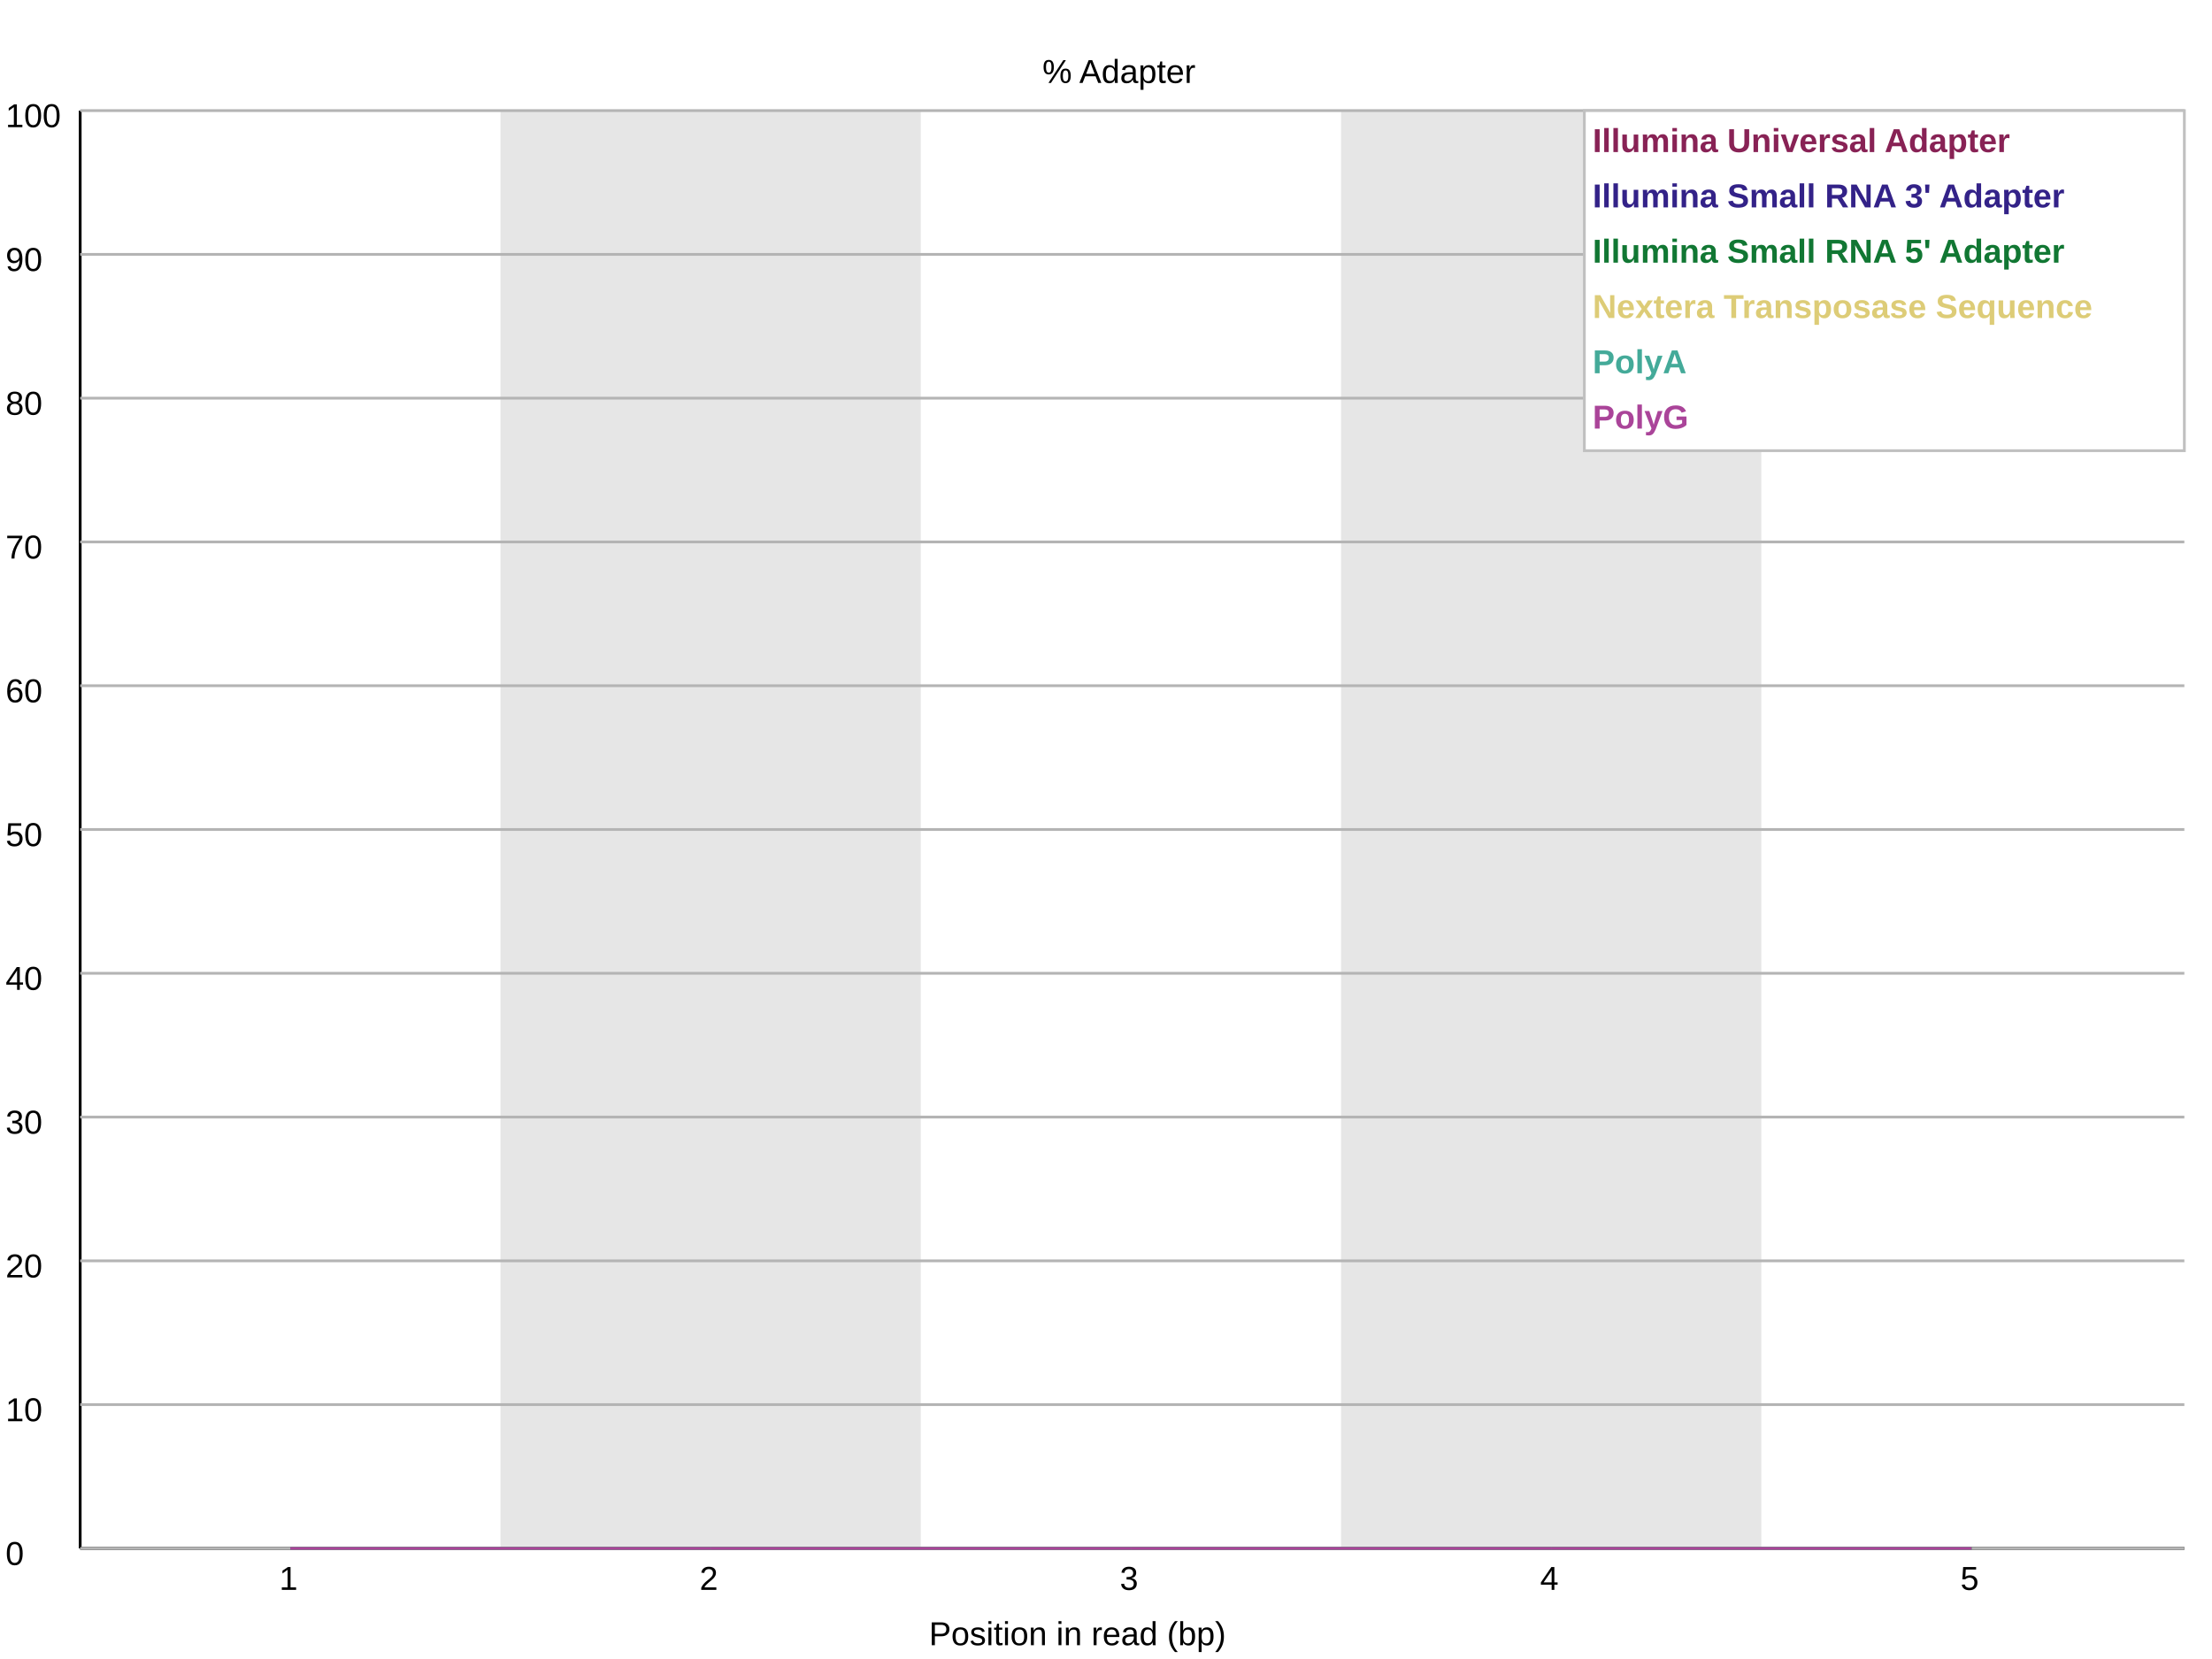
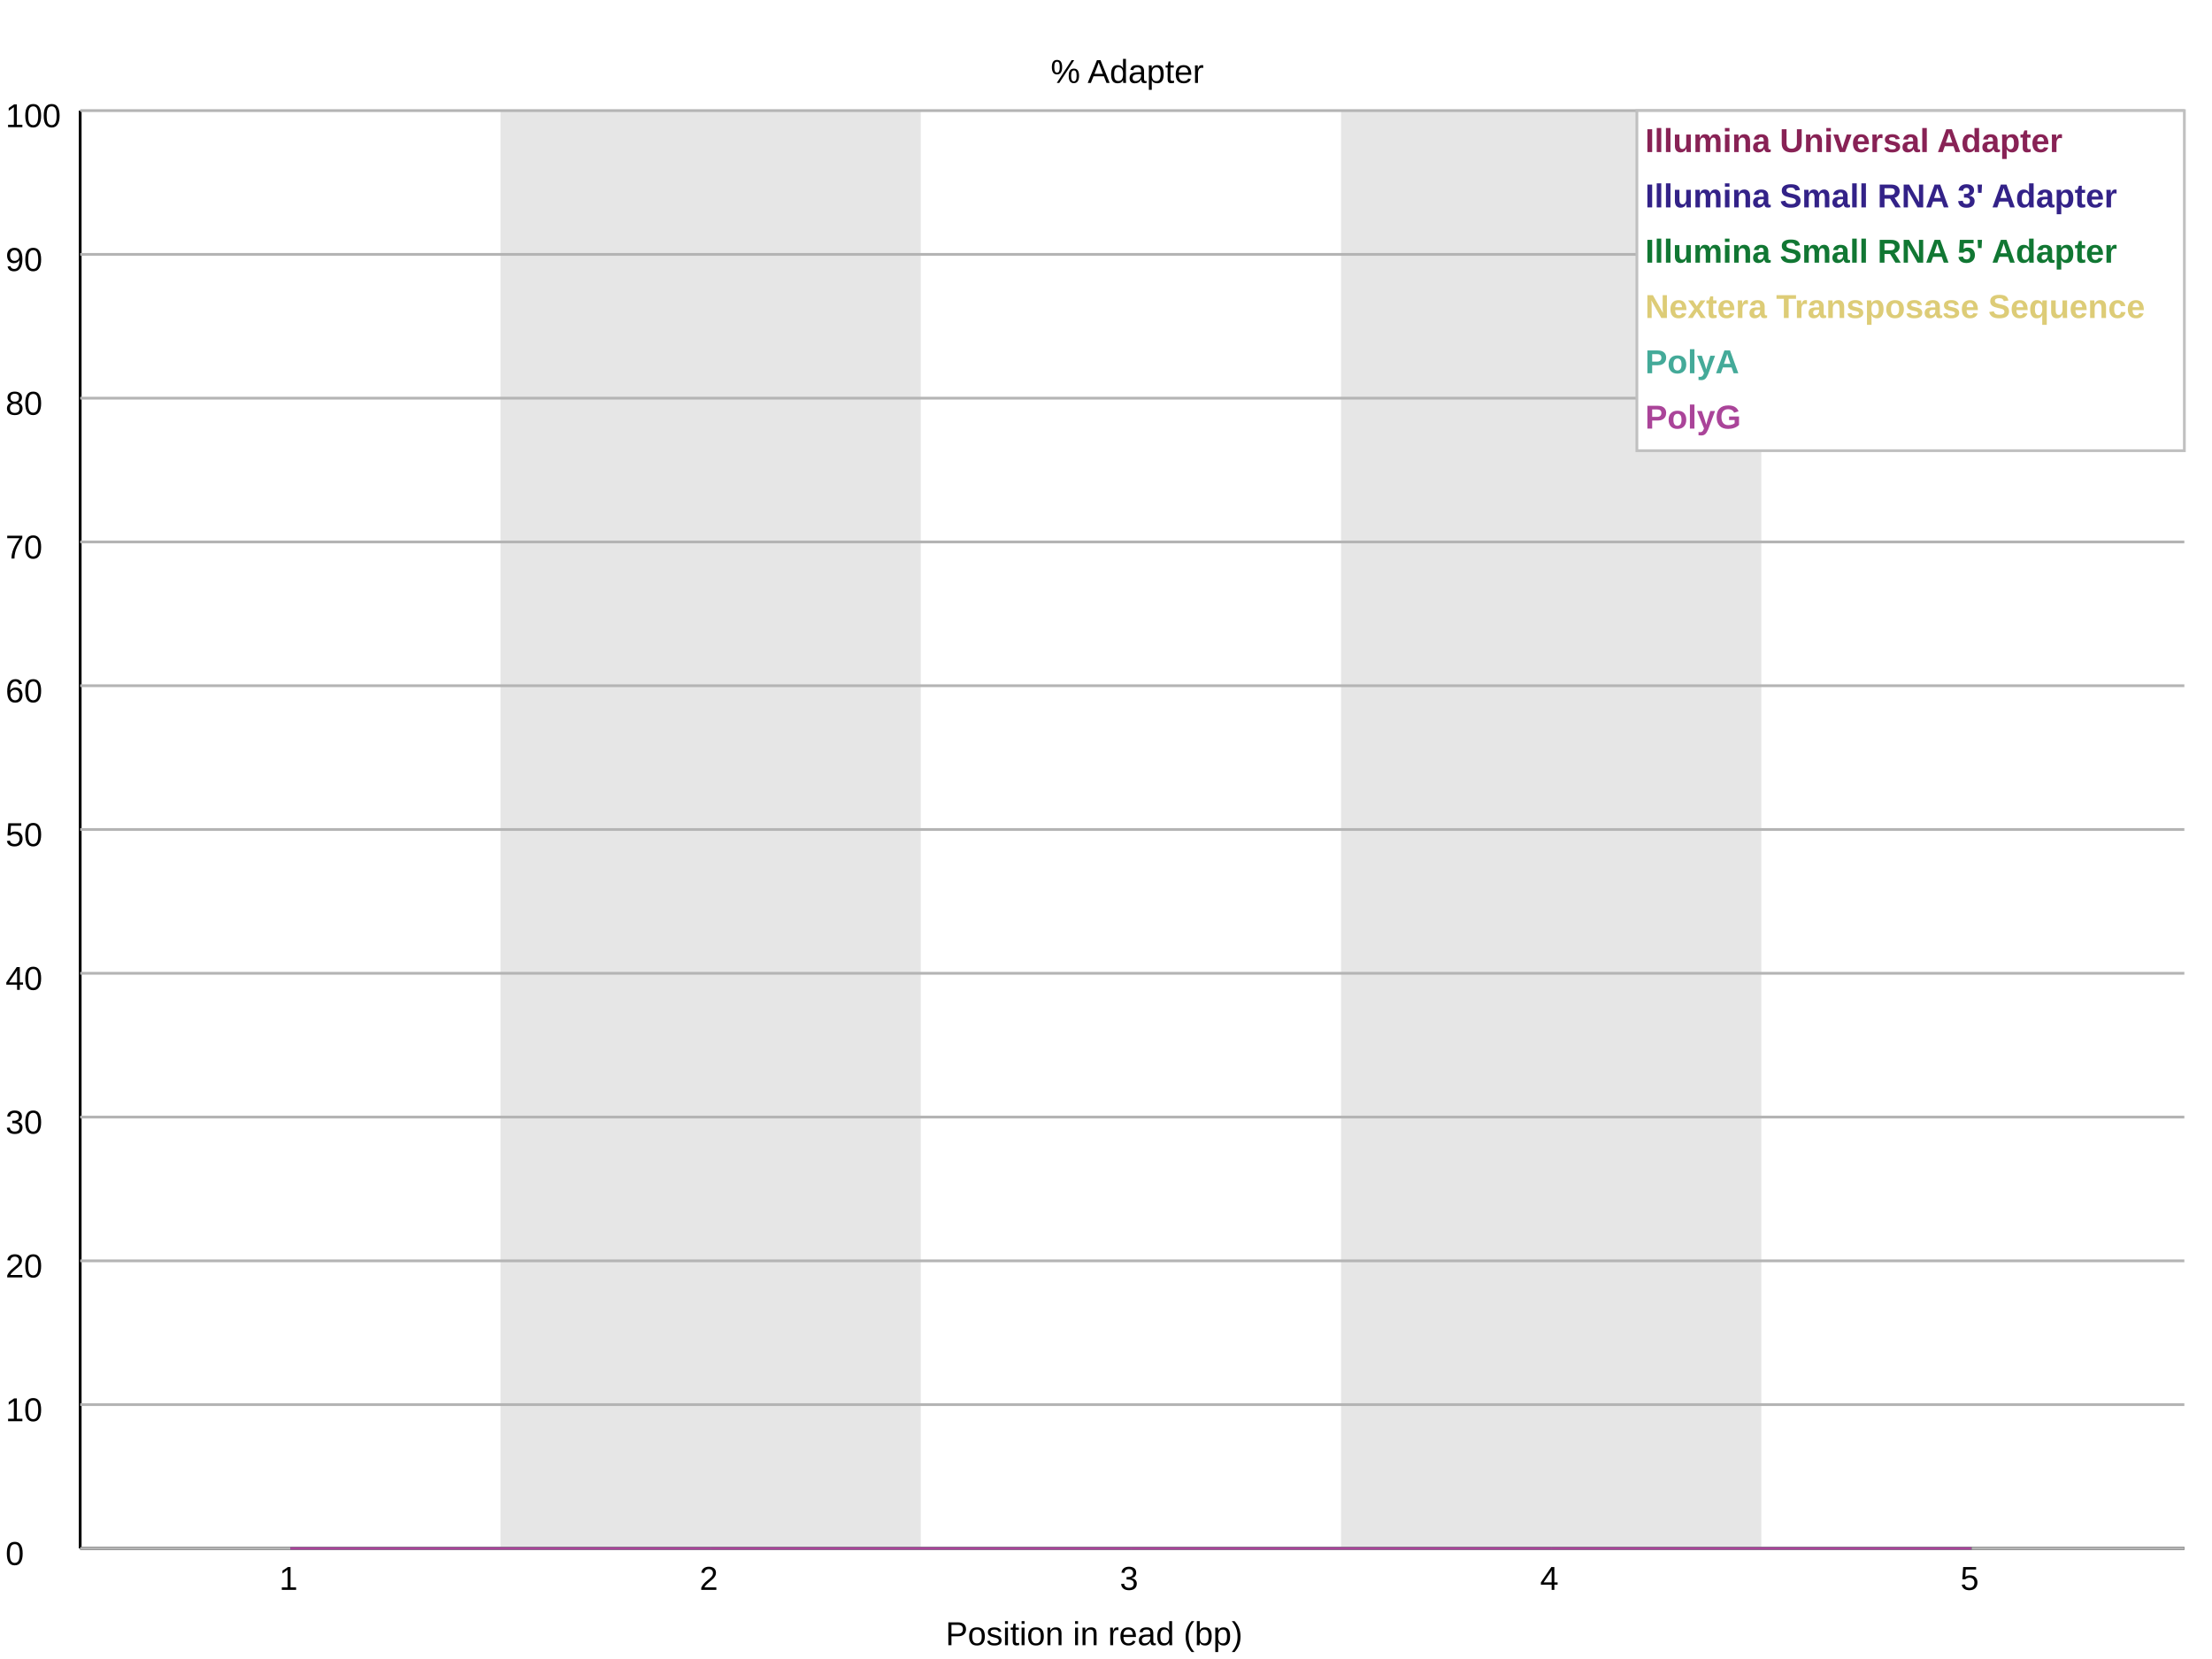
<svg xmlns="http://www.w3.org/2000/svg" width="800" height="600" version="1.1">
  <rect width="800" height="600" x="0" y="0" style="fill:rgb(238,238,238);stroke:none" />
  <rect width="800" height="600" x="0" y="0" style="fill:rgb(255,255,255);stroke:none" />
  <text x="2" y="566" fill="rgb(0,0,0)" font-family="Arial" font-size="12">0</text>
  <text x="2" y="514" fill="rgb(0,0,0)" font-family="Arial" font-size="12">10</text>
  <text x="2" y="462" fill="rgb(0,0,0)" font-family="Arial" font-size="12">20</text>
  <text x="2" y="410" fill="rgb(0,0,0)" font-family="Arial" font-size="12">30</text>
  <text x="2" y="358" fill="rgb(0,0,0)" font-family="Arial" font-size="12">40</text>
  <text x="2" y="306" fill="rgb(0,0,0)" font-family="Arial" font-size="12">50</text>
  <text x="2" y="254" fill="rgb(0,0,0)" font-family="Arial" font-size="12">60</text>
  <text x="2" y="202" fill="rgb(0,0,0)" font-family="Arial" font-size="12">70</text>
  <text x="2" y="150" fill="rgb(0,0,0)" font-family="Arial" font-size="12">80</text>
  <text x="2" y="98" fill="rgb(0,0,0)" font-family="Arial" font-size="12">90</text>
  <text x="2" y="46" fill="rgb(0,0,0)" font-family="Arial" font-size="12">100</text>
-   <text x="377" y="30" fill="rgb(0,0,0)" font-family="Arial" font-size="12">% Adapter</text>
+   <text x="380" y="30" fill="rgb(0,0,0)" font-family="Arial" font-size="12">% Adapter</text>
  <line x1="29" y1="560" x2="790" y2="560" stroke="rgb(0,0,0)" stroke-width="1" />
  <line x1="29" y1="560" x2="29" y2="40" stroke="rgb(0,0,0)" stroke-width="1" />
-   <text x="336" y="595" fill="rgb(0,0,0)" font-family="Arial" font-size="12">Position in read (bp)</text>
+   <text x="342" y="595" fill="rgb(0,0,0)" font-family="Arial" font-size="12">Position in read (bp)</text>
  <text x="101" y="575" fill="rgb(0,0,0)" font-family="Arial" font-size="12">1</text>
  <rect width="152" height="520" x="181" y="40" style="fill:rgb(230,230,230);stroke:none" />
  <text x="253" y="575" fill="rgb(0,0,0)" font-family="Arial" font-size="12">2</text>
  <text x="405" y="575" fill="rgb(0,0,0)" font-family="Arial" font-size="12">3</text>
  <rect width="152" height="520" x="485" y="40" style="fill:rgb(230,230,230);stroke:none" />
  <text x="557" y="575" fill="rgb(0,0,0)" font-family="Arial" font-size="12">4</text>
  <text x="709" y="575" fill="rgb(0,0,0)" font-family="Arial" font-size="12">5</text>
  <line x1="29" y1="560" x2="790" y2="560" stroke="rgb(180,180,180)" stroke-width="1" />
  <line x1="29" y1="508" x2="790" y2="508" stroke="rgb(180,180,180)" stroke-width="1" />
  <line x1="29" y1="456" x2="790" y2="456" stroke="rgb(180,180,180)" stroke-width="1" />
  <line x1="29" y1="404" x2="790" y2="404" stroke="rgb(180,180,180)" stroke-width="1" />
  <line x1="29" y1="352" x2="790" y2="352" stroke="rgb(180,180,180)" stroke-width="1" />
  <line x1="29" y1="300" x2="790" y2="300" stroke="rgb(180,180,180)" stroke-width="1" />
  <line x1="29" y1="248" x2="790" y2="248" stroke="rgb(180,180,180)" stroke-width="1" />
  <line x1="29" y1="196" x2="790" y2="196" stroke="rgb(180,180,180)" stroke-width="1" />
  <line x1="29" y1="144" x2="790" y2="144" stroke="rgb(180,180,180)" stroke-width="1" />
  <line x1="29" y1="92" x2="790" y2="92" stroke="rgb(180,180,180)" stroke-width="1" />
  <line x1="29" y1="40" x2="790" y2="40" stroke="rgb(180,180,180)" stroke-width="1" />
  <line x1="105" y1="560" x2="257" y2="560" stroke="rgb(136,34,85)" stroke-width="1" />
  <line x1="257" y1="560" x2="409" y2="560" stroke="rgb(136,34,85)" stroke-width="1" />
  <line x1="409" y1="560" x2="561" y2="560" stroke="rgb(136,34,85)" stroke-width="1" />
  <line x1="561" y1="560" x2="713" y2="560" stroke="rgb(136,34,85)" stroke-width="1" />
  <line x1="105" y1="560" x2="257" y2="560" stroke="rgb(51,34,136)" stroke-width="1" />
  <line x1="257" y1="560" x2="409" y2="560" stroke="rgb(51,34,136)" stroke-width="1" />
  <line x1="409" y1="560" x2="561" y2="560" stroke="rgb(51,34,136)" stroke-width="1" />
  <line x1="561" y1="560" x2="713" y2="560" stroke="rgb(51,34,136)" stroke-width="1" />
  <line x1="105" y1="560" x2="257" y2="560" stroke="rgb(17,119,51)" stroke-width="1" />
  <line x1="257" y1="560" x2="409" y2="560" stroke="rgb(17,119,51)" stroke-width="1" />
  <line x1="409" y1="560" x2="561" y2="560" stroke="rgb(17,119,51)" stroke-width="1" />
  <line x1="561" y1="560" x2="713" y2="560" stroke="rgb(17,119,51)" stroke-width="1" />
  <line x1="105" y1="560" x2="257" y2="560" stroke="rgb(221,204,119)" stroke-width="1" />
  <line x1="257" y1="560" x2="409" y2="560" stroke="rgb(221,204,119)" stroke-width="1" />
  <line x1="409" y1="560" x2="561" y2="560" stroke="rgb(221,204,119)" stroke-width="1" />
  <line x1="561" y1="560" x2="713" y2="560" stroke="rgb(221,204,119)" stroke-width="1" />
  <line x1="105" y1="560" x2="257" y2="560" stroke="rgb(68,170,153)" stroke-width="1" />
  <line x1="257" y1="560" x2="409" y2="560" stroke="rgb(68,170,153)" stroke-width="1" />
  <line x1="409" y1="560" x2="561" y2="560" stroke="rgb(68,170,153)" stroke-width="1" />
  <line x1="561" y1="560" x2="713" y2="560" stroke="rgb(68,170,153)" stroke-width="1" />
  <line x1="105" y1="560" x2="257" y2="560" stroke="rgb(170,68,153)" stroke-width="1" />
  <line x1="257" y1="560" x2="409" y2="560" stroke="rgb(170,68,153)" stroke-width="1" />
  <line x1="409" y1="560" x2="561" y2="560" stroke="rgb(170,68,153)" stroke-width="1" />
  <line x1="561" y1="560" x2="713" y2="560" stroke="rgb(170,68,153)" stroke-width="1" />
-   <rect width="217" height="123" x="573" y="40" style="fill:rgb(255,255,255);stroke:none" />
-   <rect width="217" height="123" x="573" y="40" rx="0" ry="0" style="fill:none;stroke-width:1;stroke:rgb(192,192,192)" />
-   <text x="576" y="55" fill="rgb(136,34,85)" font-family="Arial" font-size="12" font-weight="bold">Illumina Universal Adapter</text>
-   <text x="576" y="75" fill="rgb(51,34,136)" font-family="Arial" font-size="12" font-weight="bold">Illumina Small RNA 3' Adapter</text>
-   <text x="576" y="95" fill="rgb(17,119,51)" font-family="Arial" font-size="12" font-weight="bold">Illumina Small RNA 5' Adapter</text>
-   <text x="576" y="115" fill="rgb(221,204,119)" font-family="Arial" font-size="12" font-weight="bold">Nextera Transposase Sequence</text>
-   <text x="576" y="135" fill="rgb(68,170,153)" font-family="Arial" font-size="12" font-weight="bold">PolyA</text>
-   <text x="576" y="155" fill="rgb(170,68,153)" font-family="Arial" font-size="12" font-weight="bold">PolyG</text>
+   <rect width="198" height="123" x="592" y="40" style="fill:rgb(255,255,255);stroke:none" />
+   <rect width="198" height="123" x="592" y="40" rx="0" ry="0" style="fill:none;stroke-width:1;stroke:rgb(192,192,192)" />
+   <text x="595" y="55" fill="rgb(136,34,85)" font-family="Arial" font-size="12" font-weight="bold">Illumina Universal Adapter</text>
+   <text x="595" y="75" fill="rgb(51,34,136)" font-family="Arial" font-size="12" font-weight="bold">Illumina Small RNA 3' Adapter</text>
+   <text x="595" y="95" fill="rgb(17,119,51)" font-family="Arial" font-size="12" font-weight="bold">Illumina Small RNA 5' Adapter</text>
+   <text x="595" y="115" fill="rgb(221,204,119)" font-family="Arial" font-size="12" font-weight="bold">Nextera Transposase Sequence</text>
+   <text x="595" y="135" fill="rgb(68,170,153)" font-family="Arial" font-size="12" font-weight="bold">PolyA</text>
+   <text x="595" y="155" fill="rgb(170,68,153)" font-family="Arial" font-size="12" font-weight="bold">PolyG</text>
</svg>
